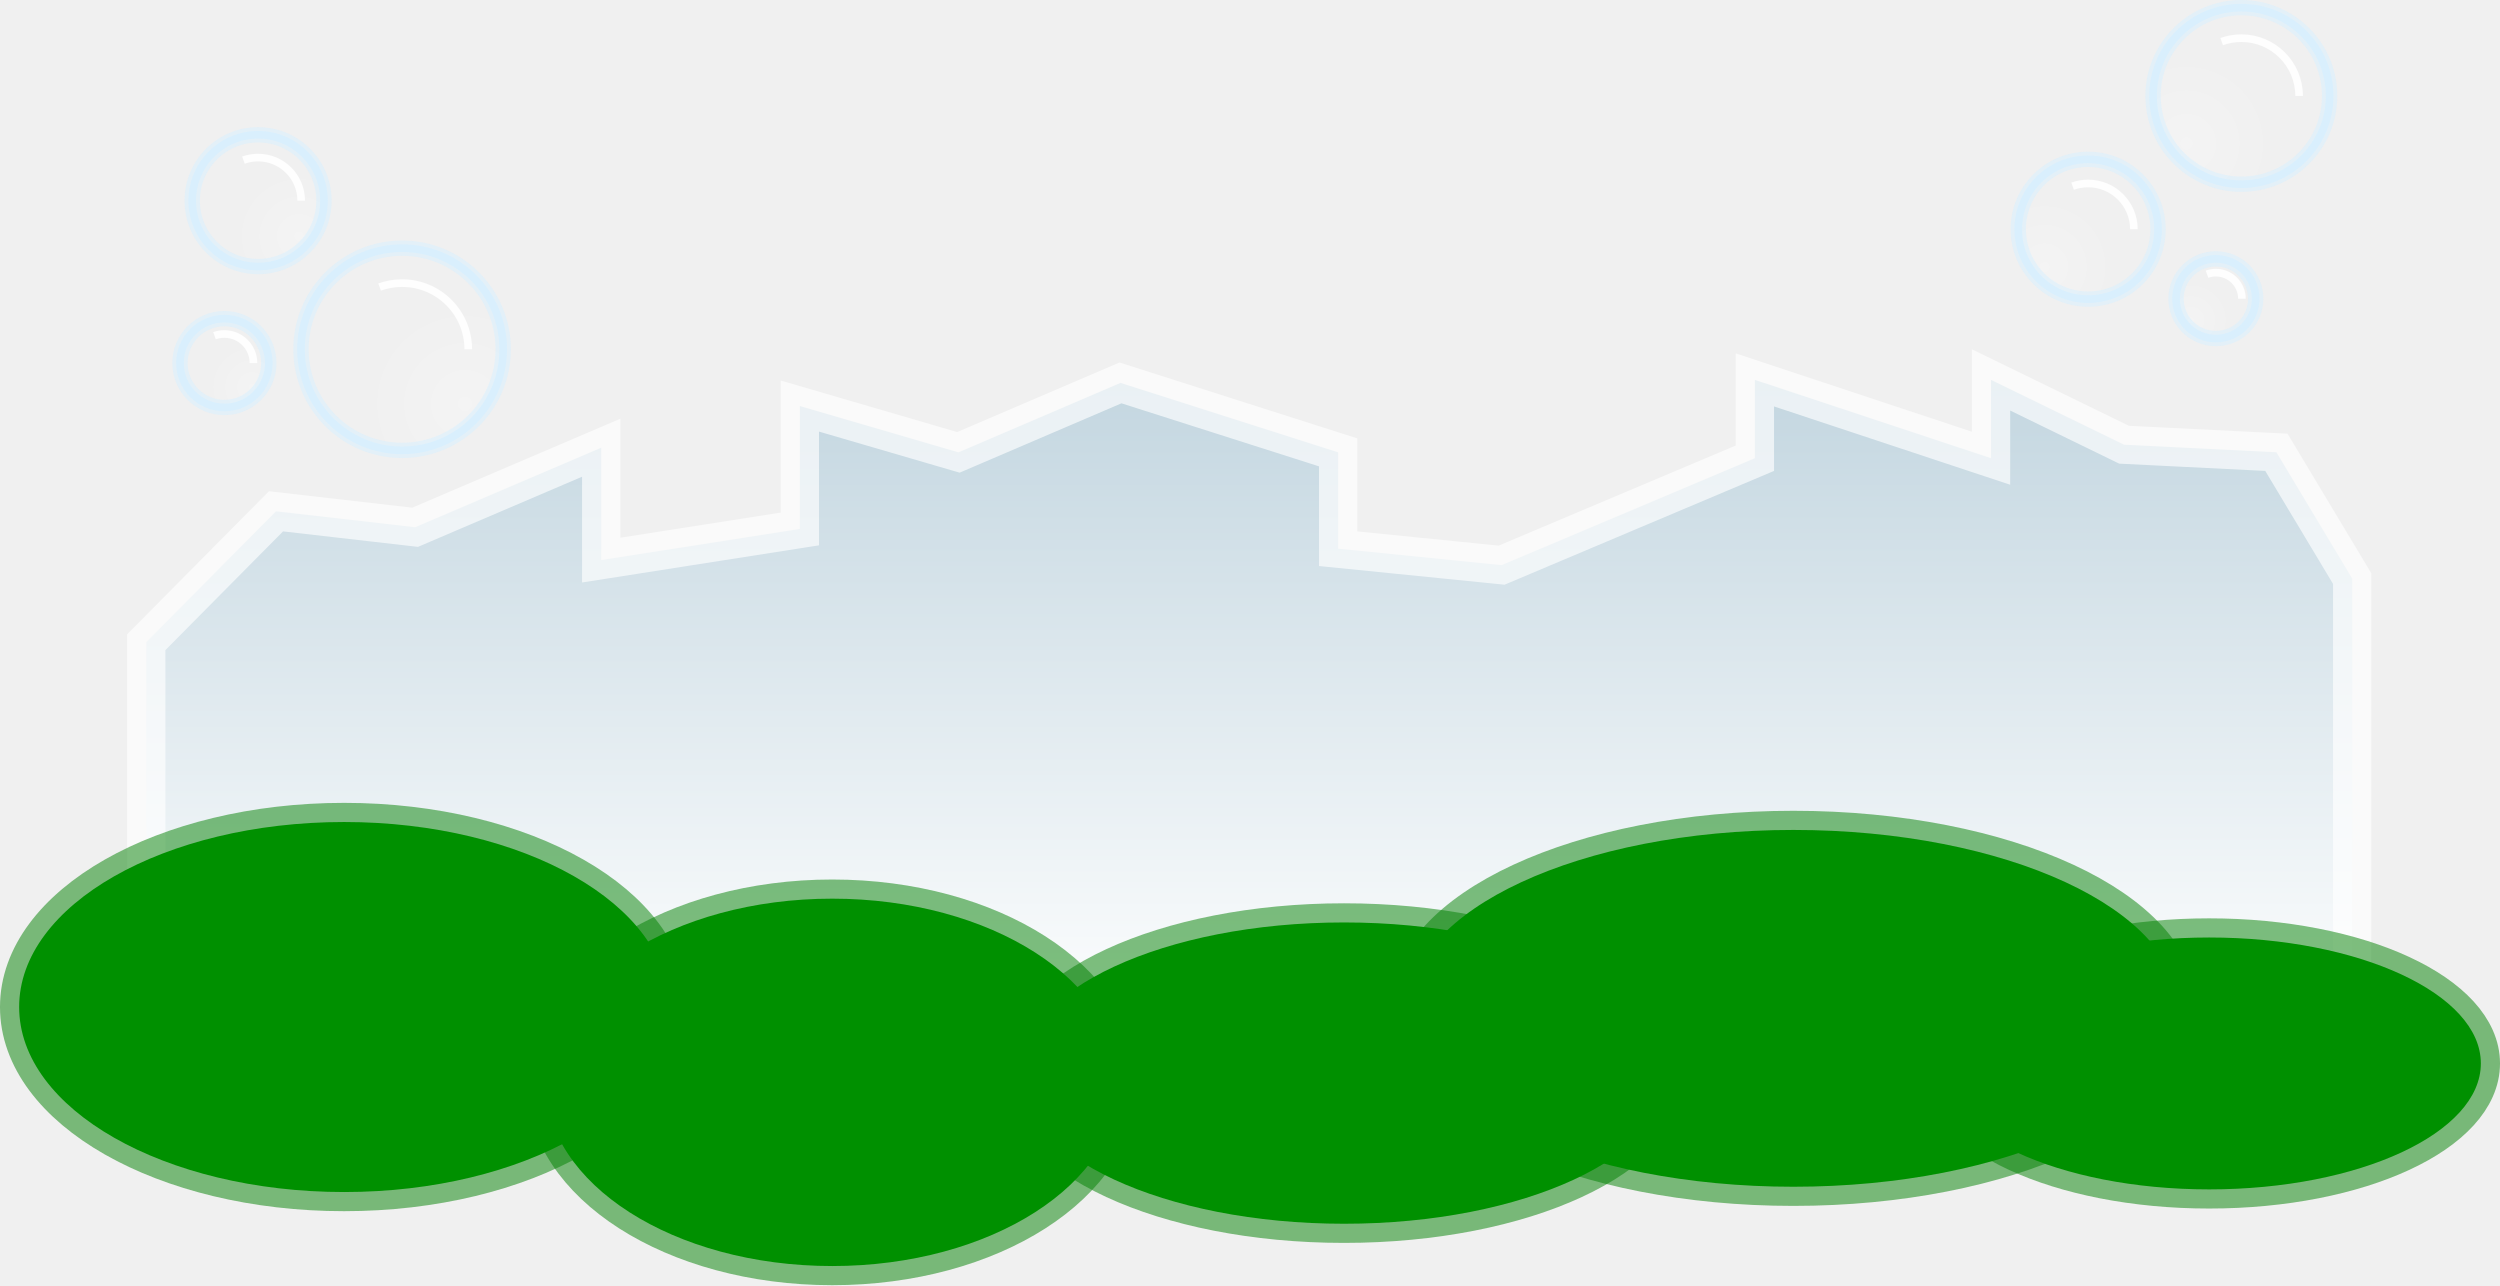
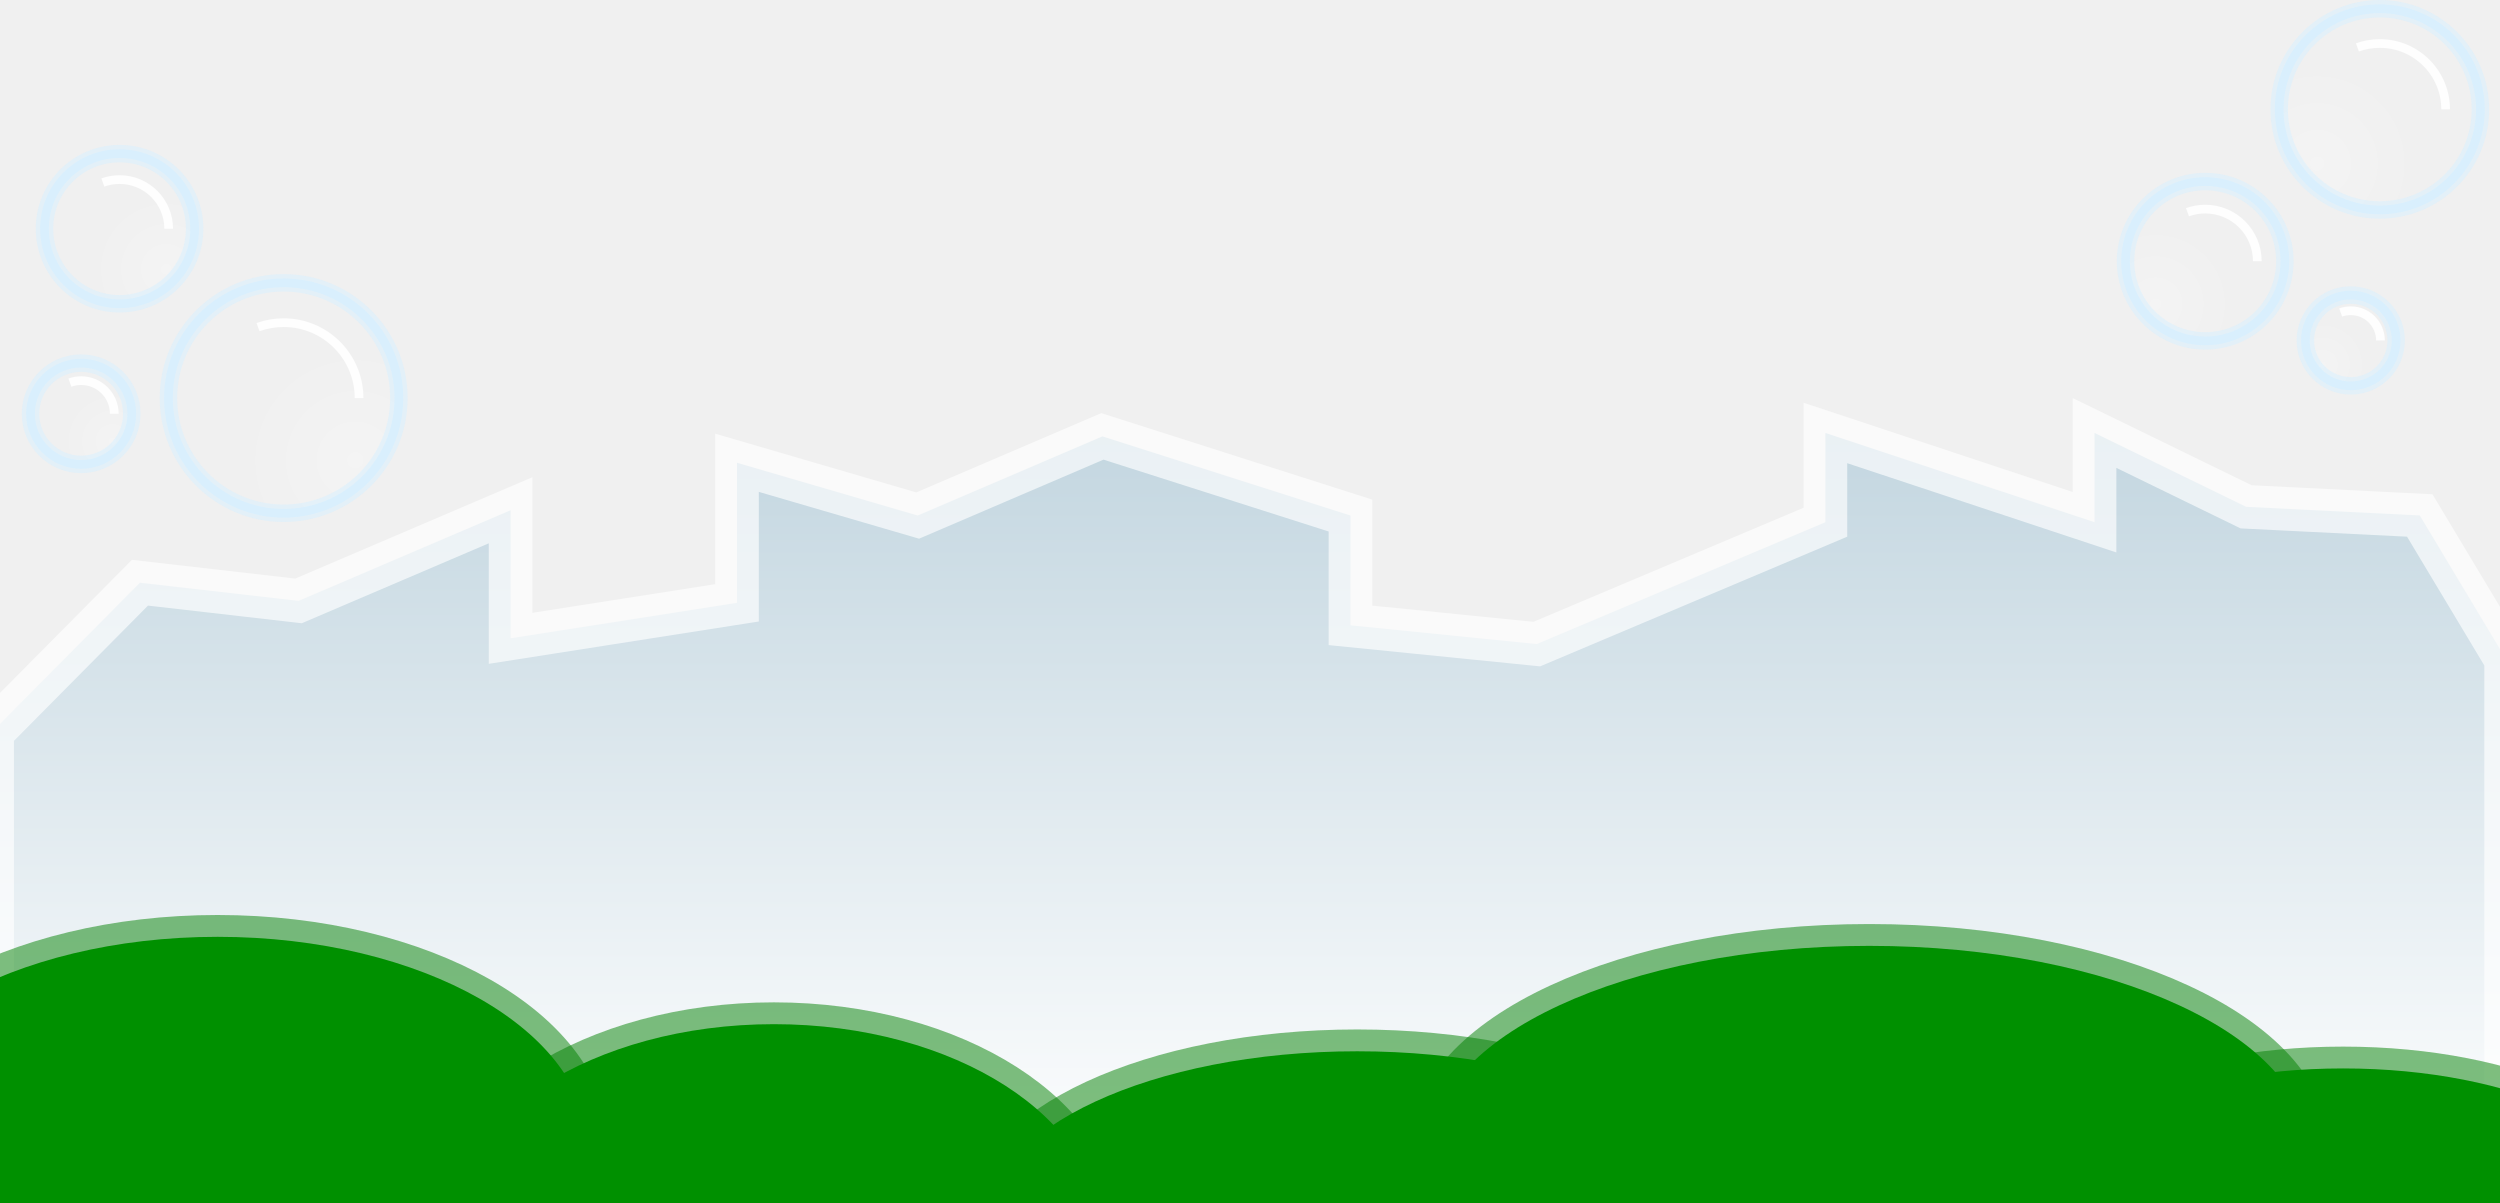
- <svg xmlns="http://www.w3.org/2000/svg" version="1.1" width="1631.96" height="838.95" viewBox="0,0,1631.96,838.95">
-   <defs>
+ <svg xmlns="http://www.w3.org/2000/svg" version="1.1" width="1431.96" height="688.95" viewBox="0 0 1431.96 688.95" id="svg50">
+   <defs id="defs14">
    <linearGradient x1="599.48" y1="239.5" x2="599.48" y2="671.427" gradientUnits="userSpaceOnUse" id="color-1">
-       <stop offset="0" stop-color="#c3d6e0" />
-       <stop offset="1" stop-color="#ffffff" />
+       <stop offset="0" stop-color="#c3d6e0" id="stop1" />
+       <stop offset="1" stop-color="#ffffff" id="stop2" />
    </linearGradient>
    <radialGradient cx="1214.31" cy="200.535" r="26" gradientUnits="userSpaceOnUse" id="color-2">
-       <stop offset="0" stop-color="#ffffff" stop-opacity="0.251" />
-       <stop offset="1" stop-color="#ffffff" stop-opacity="0" />
+       <stop offset="0" stop-color="#ffffff" stop-opacity="0.251" id="stop3" />
+       <stop offset="1" stop-color="#ffffff" stop-opacity="0" id="stop4" />
    </radialGradient>
    <radialGradient cx="1118.73" cy="165.758" r="45.628" gradientUnits="userSpaceOnUse" id="color-3">
-       <stop offset="0" stop-color="#ffffff" stop-opacity="0.251" />
-       <stop offset="1" stop-color="#ffffff" stop-opacity="0" />
+       <stop offset="0" stop-color="#ffffff" stop-opacity="0.251" id="stop5" />
+       <stop offset="1" stop-color="#ffffff" stop-opacity="0" id="stop6" />
    </radialGradient>
    <radialGradient cx="1211.27" cy="85.236" r="57.628" gradientUnits="userSpaceOnUse" id="color-4">
-       <stop offset="0" stop-color="#ffffff" stop-opacity="0.251" />
-       <stop offset="1" stop-color="#ffffff" stop-opacity="0" />
+       <stop offset="0" stop-color="#ffffff" stop-opacity="0.251" id="stop7" />
+       <stop offset="1" stop-color="#ffffff" stop-opacity="0" id="stop8" />
    </radialGradient>
    <radialGradient cx="87.525" cy="255.127" r="66" gradientUnits="userSpaceOnUse" id="color-5">
-       <stop offset="0" stop-color="#ffffff" stop-opacity="0.251" />
-       <stop offset="1" stop-color="#ffffff" stop-opacity="0" />
+       <stop offset="0" stop-color="#ffffff" stop-opacity="0.251" id="stop9" />
+       <stop offset="1" stop-color="#ffffff" stop-opacity="0" id="stop10" />
    </radialGradient>
    <radialGradient cx="-20.779" cy="145.712" r="43" gradientUnits="userSpaceOnUse" id="color-6">
-       <stop offset="0" stop-color="#ffffff" stop-opacity="0.251" />
-       <stop offset="1" stop-color="#ffffff" stop-opacity="0" />
+       <stop offset="0" stop-color="#ffffff" stop-opacity="0.251" id="stop11" />
+       <stop offset="1" stop-color="#ffffff" stop-opacity="0" id="stop12" />
    </radialGradient>
    <radialGradient cx="-51.485" cy="244.154" r="29" gradientUnits="userSpaceOnUse" id="color-7">
-       <stop offset="0" stop-color="#ffffff" stop-opacity="0.251" />
-       <stop offset="1" stop-color="#ffffff" stop-opacity="0" />
+       <stop offset="0" stop-color="#ffffff" stop-opacity="0.251" id="stop13" />
+       <stop offset="1" stop-color="#ffffff" stop-opacity="0" id="stop14" />
    </radialGradient>
  </defs>
-   <g transform="translate(216,8.5)">
-     <g stroke-miterlimit="10">
-       <path d="M-120.52,671.427v-260.713l84.688,-85.441l90.817,10.417l121.475,-51.927v73.356l129.677,-20.326v-80.225l103.499,30.226l105.792,-45.339l88.845,28.348l53.251,16.991v62.902l106.711,10.729l165.325,-69.804v-51.121l154.16,51.121v-51.121l86.82,42.3l99.46,4.948l49.48,82.461v302.218z" fill="url(#color-1)" stroke-opacity="0.651" stroke="#ffffff" stroke-width="25" />
-       <g>
-         <path d="M1204.48,186.5c0,-14.359 11.64,-26 26,-26c14.36,0 26,11.641 26,26c0,14.359 -11.64,26 -26,26c-14.36,0 -26,-11.641 -26,-26z" fill="url(#color-2)" stroke="none" stroke-width="1" />
-         <path d="M1204.48,186.5c0,-14.359 11.64,-26 26,-26c14.36,0 26,11.641 26,26c0,14.359 -11.64,26 -26,26c-14.36,0 -26,-11.641 -26,-26z" fill="none" stroke-opacity="0.502" stroke="#d6efff" stroke-width="10" />
-         <path d="M1224.69,170.498c1.81,-0.654 3.76,-1.01 5.79,-1.01c9.4,0 17.01,7.616 17.01,17.012" fill="none" stroke-opacity="0.902" stroke="#ffffff" stroke-width="5" />
-         <path d="M1204.48,186.5c0,-14.359 11.64,-26 26,-26c14.36,0 26,11.641 26,26c0,14.359 -11.64,26 -26,26c-14.36,0 -26,-11.641 -26,-26z" fill="none" stroke-opacity="0.749" stroke="#d6efff" stroke-width="5" />
+   <g transform="translate(116,8.5)" id="g50">
+     <g stroke-miterlimit="10" id="g49">
+       <path d="M -120.52,671.427 V 410.714 l 84.688,-85.441 90.817,10.417 121.475,-51.927 v 73.356 l 129.677,-20.326 v -80.225 l 103.499,30.226 105.792,-45.339 88.845,28.348 53.251,16.991 v 62.902 L 764.235,360.425 929.56,290.621 V 239.5 l 154.16,51.121 V 239.5 l 86.82,42.3 99.46,4.948 49.48,82.461 v 302.218 z" fill="url(#color-1)" stroke-opacity="0.651" stroke="#ffffff" stroke-width="25" id="path14" style="fill:url(#color-1)" />
+       <g id="g18">
+         <path d="m 1204.48,186.5 c 0,-14.359 11.64,-26 26,-26 14.36,0 26,11.641 26,26 0,14.359 -11.64,26 -26,26 -14.36,0 -26,-11.641 -26,-26 z" fill="url(#color-2)" stroke="none" stroke-width="1" id="path15" style="fill:url(#color-2)" />
+         <path d="m 1204.48,186.5 c 0,-14.359 11.64,-26 26,-26 14.36,0 26,11.641 26,26 0,14.359 -11.64,26 -26,26 -14.36,0 -26,-11.641 -26,-26 z" fill="none" stroke-opacity="0.502" stroke="#d6efff" stroke-width="10" id="path16" />
+         <path d="m 1224.69,170.498 c 1.81,-0.654 3.76,-1.01 5.79,-1.01 9.4,0 17.01,7.616 17.01,17.012" fill="none" stroke-opacity="0.902" stroke="#ffffff" stroke-width="5" id="path17" />
+         <path d="m 1204.48,186.5 c 0,-14.359 11.64,-26 26,-26 14.36,0 26,11.641 26,26 0,14.359 -11.64,26 -26,26 -14.36,0 -26,-11.641 -26,-26 z" fill="none" stroke-opacity="0.749" stroke="#d6efff" stroke-width="5" id="path18" />
      </g>
-       <g>
-         <path d="M1101.48,141.128c0,-25.2 20.43,-45.628 45.63,-45.628c25.2,0 45.63,20.428 45.63,45.628c0,25.2 -20.43,45.628 -45.63,45.628c-25.2,0 -45.63,-20.428 -45.63,-45.628z" fill="url(#color-3)" stroke="none" stroke-width="1" />
-         <path d="M1101.48,141.128c0,-25.2 20.43,-45.628 45.63,-45.628c25.2,0 45.63,20.428 45.63,45.628c0,25.2 -20.43,45.628 -45.63,45.628c-25.2,0 -45.63,-20.428 -45.63,-45.628z" fill="none" stroke-opacity="0.502" stroke="#d6efff" stroke-width="10" />
-         <path d="M1136.95,113.046c3.17,-1.148 6.59,-1.773 10.16,-1.773c16.49,0 29.85,13.366 29.85,29.855" fill="none" stroke-opacity="0.902" stroke="#ffffff" stroke-width="5" />
-         <path d="M1101.48,141.128c0,-25.2 20.43,-45.628 45.63,-45.628c25.2,0 45.63,20.428 45.63,45.628c0,25.2 -20.43,45.628 -45.63,45.628c-25.2,0 -45.63,-20.428 -45.63,-45.628z" fill="none" stroke-opacity="0.749" stroke="#d6efff" stroke-width="5" />
+       <g id="g22">
+         <path d="m 1101.48,141.128 c 0,-25.2 20.43,-45.628 45.63,-45.628 25.2,0 45.63,20.428 45.63,45.628 0,25.2 -20.43,45.628 -45.63,45.628 -25.2,0 -45.63,-20.428 -45.63,-45.628 z" fill="url(#color-3)" stroke="none" stroke-width="1" id="path19" style="fill:url(#color-3)" />
+         <path d="m 1101.48,141.128 c 0,-25.2 20.43,-45.628 45.63,-45.628 25.2,0 45.63,20.428 45.63,45.628 0,25.2 -20.43,45.628 -45.63,45.628 -25.2,0 -45.63,-20.428 -45.63,-45.628 z" fill="none" stroke-opacity="0.502" stroke="#d6efff" stroke-width="10" id="path20" />
+         <path d="m 1136.95,113.046 c 3.17,-1.148 6.59,-1.773 10.16,-1.773 16.49,0 29.85,13.366 29.85,29.855" fill="none" stroke-opacity="0.902" stroke="#ffffff" stroke-width="5" id="path21" />
+         <path d="m 1101.48,141.128 c 0,-25.2 20.43,-45.628 45.63,-45.628 25.2,0 45.63,20.428 45.63,45.628 0,25.2 -20.43,45.628 -45.63,45.628 -25.2,0 -45.63,-20.428 -45.63,-45.628 z" fill="none" stroke-opacity="0.749" stroke="#d6efff" stroke-width="5" id="path22" />
      </g>
-       <g>
-         <path d="M1189.48,54.128c0,-31.827 25.8,-57.628 57.63,-57.628c31.83,0 57.63,25.801 57.63,57.628c0,31.827 -25.8,57.628 -57.63,57.628c-31.83,0 -57.63,-25.801 -57.63,-57.628z" fill="url(#color-4)" stroke="none" stroke-width="1" />
-         <path d="M1189.48,54.128c0,-31.827 25.8,-57.628 57.63,-57.628c31.83,0 57.63,25.801 57.63,57.628c0,31.827 -25.8,57.628 -57.63,57.628c-31.83,0 -57.63,-25.801 -57.63,-57.628z" fill="none" stroke-opacity="0.502" stroke="#d6efff" stroke-width="10" />
-         <path d="M1234.28,18.66c4,-1.449 8.32,-2.24 12.83,-2.24c20.82,0 37.71,16.882 37.71,37.707" fill="none" stroke-opacity="0.902" stroke="#ffffff" stroke-width="5" />
-         <path d="M1189.48,54.128c0,-31.827 25.8,-57.628 57.63,-57.628c31.83,0 57.63,25.801 57.63,57.628c0,31.827 -25.8,57.628 -57.63,57.628c-31.83,0 -57.63,-25.801 -57.63,-57.628z" fill="none" stroke-opacity="0.749" stroke="#d6efff" stroke-width="5" />
+       <g id="g26">
+         <path d="m 1189.48,54.128 c 0,-31.827 25.8,-57.628 57.63,-57.628 31.83,0 57.63,25.801 57.63,57.628 0,31.827 -25.8,57.628 -57.63,57.628 -31.83,0 -57.63,-25.801 -57.63,-57.628 z" fill="url(#color-4)" stroke="none" stroke-width="1" id="path23" style="fill:url(#color-4)" />
+         <path d="m 1189.48,54.128 c 0,-31.827 25.8,-57.628 57.63,-57.628 31.83,0 57.63,25.801 57.63,57.628 0,31.827 -25.8,57.628 -57.63,57.628 -31.83,0 -57.63,-25.801 -57.63,-57.628 z" fill="none" stroke-opacity="0.502" stroke="#d6efff" stroke-width="10" id="path24" />
+         <path d="m 1234.28,18.66 c 4,-1.449 8.32,-2.24 12.83,-2.24 20.82,0 37.71,16.882 37.71,37.707" fill="none" stroke-opacity="0.902" stroke="#ffffff" stroke-width="5" id="path25" />
+         <path d="m 1189.48,54.128 c 0,-31.827 25.8,-57.628 57.63,-57.628 31.83,0 57.63,25.801 57.63,57.628 0,31.827 -25.8,57.628 -57.63,57.628 -31.83,0 -57.63,-25.801 -57.63,-57.628 z" fill="none" stroke-opacity="0.749" stroke="#d6efff" stroke-width="5" id="path26" />
      </g>
-       <g>
-         <g>
-           <path d="M46.48,285.5c-36.451,0 -66,-29.549 -66,-66c0,-36.451 29.549,-66 66,-66c36.451,0 66,29.549 66,66c0,36.451 -29.549,66 -66,66z" fill="url(#color-5)" stroke="none" stroke-width="1" />
-           <path d="M46.48,285.5c-36.451,0 -66,-29.549 -66,-66c0,-36.451 29.549,-66 66,-66c36.451,0 66,29.549 66,66c0,36.451 -29.549,66 -66,66z" fill="none" stroke-opacity="0.502" stroke="#d6efff" stroke-width="10" />
-           <path d="M31.784,178.88c4.587,-1.66 9.536,-2.565 14.696,-2.565c23.85,0 43.185,19.334 43.185,43.185" fill="none" stroke-opacity="0.902" stroke="#ffffff" stroke-width="5" />
-           <path d="M46.48,285.5c-36.451,0 -66,-29.549 -66,-66c0,-36.451 29.549,-66 66,-66c36.451,0 66,29.549 66,66c0,36.451 -29.549,66 -66,66z" fill="none" stroke-opacity="0.749" stroke="#d6efff" stroke-width="5" />
+       <g id="g39">
+         <g id="g30">
+           <path d="m 46.48,285.5 c -36.451,0 -66,-29.549 -66,-66 0,-36.451 29.549,-66 66,-66 36.451,0 66,29.549 66,66 0,36.451 -29.549,66 -66,66 z" fill="url(#color-5)" stroke="none" stroke-width="1" id="path27" style="fill:url(#color-5)" />
+           <path d="m 46.48,285.5 c -36.451,0 -66,-29.549 -66,-66 0,-36.451 29.549,-66 66,-66 36.451,0 66,29.549 66,66 0,36.451 -29.549,66 -66,66 z" fill="none" stroke-opacity="0.502" stroke="#d6efff" stroke-width="10" id="path28" />
+           <path d="m 31.784,178.88 c 4.587,-1.66 9.536,-2.565 14.696,-2.565 23.85,0 43.185,19.334 43.185,43.185" fill="none" stroke-opacity="0.902" stroke="#ffffff" stroke-width="5" id="path29" />
+           <path d="m 46.48,285.5 c -36.451,0 -66,-29.549 -66,-66 0,-36.451 29.549,-66 66,-66 36.451,0 66,29.549 66,66 0,36.451 -29.549,66 -66,66 z" fill="none" stroke-opacity="0.749" stroke="#d6efff" stroke-width="5" id="path30" />
        </g>
-         <g>
-           <path d="M-47.52,165.5c-23.748,0 -43,-19.252 -43,-43c0,-23.748 19.252,-43 43,-43c23.748,0 43,19.252 43,43c0,23.748 -19.252,43 -43,43z" fill="url(#color-6)" stroke="none" stroke-width="1" />
-           <path d="M-47.52,165.5c-23.748,0 -43,-19.252 -43,-43c0,-23.748 19.252,-43 43,-43c23.748,0 43,19.252 43,43c0,23.748 -19.252,43 -43,43z" fill="none" stroke-opacity="0.502" stroke="#d6efff" stroke-width="10" />
-           <path d="M-57.095,96.035c2.989,-1.081 6.213,-1.671 9.575,-1.671c15.539,0 28.136,12.597 28.136,28.136" fill="none" stroke-opacity="0.902" stroke="#ffffff" stroke-width="5" />
-           <path d="M-47.52,165.5c-23.748,0 -43,-19.252 -43,-43c0,-23.748 19.252,-43 43,-43c23.748,0 43,19.252 43,43c0,23.748 -19.252,43 -43,43z" fill="none" stroke-opacity="0.749" stroke="#d6efff" stroke-width="5" />
+         <g id="g34">
+           <path d="m -47.52,165.5 c -23.748,0 -43,-19.252 -43,-43 0,-23.748 19.252,-43 43,-43 23.748,0 43,19.252 43,43 0,23.748 -19.252,43 -43,43 z" fill="url(#color-6)" stroke="none" stroke-width="1" id="path31" style="fill:url(#color-6)" />
+           <path d="m -47.52,165.5 c -23.748,0 -43,-19.252 -43,-43 0,-23.748 19.252,-43 43,-43 23.748,0 43,19.252 43,43 0,23.748 -19.252,43 -43,43 z" fill="none" stroke-opacity="0.502" stroke="#d6efff" stroke-width="10" id="path32" />
+           <path d="m -57.095,96.035 c 2.989,-1.081 6.213,-1.671 9.575,-1.671 15.539,0 28.136,12.597 28.136,28.136" fill="none" stroke-opacity="0.902" stroke="#ffffff" stroke-width="5" id="path33" />
+           <path d="m -47.52,165.5 c -23.748,0 -43,-19.252 -43,-43 0,-23.748 19.252,-43 43,-43 23.748,0 43,19.252 43,43 0,23.748 -19.252,43 -43,43 z" fill="none" stroke-opacity="0.749" stroke="#d6efff" stroke-width="5" id="path34" />
        </g>
-         <g>
-           <path d="M-69.52,257.5c-16.016,0 -29,-12.984 -29,-29c0,-16.016 12.984,-29 29,-29c16.016,0 29,12.984 29,29c0,16.016 -12.984,29 -29,29z" fill="url(#color-7)" stroke="none" stroke-width="1" />
-           <path d="M-69.52,257.5c-16.016,0 -29,-12.984 -29,-29c0,-16.016 12.984,-29 29,-29c16.016,0 29,12.984 29,29c0,16.016 -12.984,29 -29,29z" fill="none" stroke-opacity="0.502" stroke="#d6efff" stroke-width="10" />
-           <path d="M-75.977,210.652c2.015,-0.73 4.19,-1.127 6.457,-1.127c10.48,0 18.975,8.495 18.975,18.975" fill="none" stroke-opacity="0.902" stroke="#ffffff" stroke-width="5" />
-           <path d="M-69.52,257.5c-16.016,0 -29,-12.984 -29,-29c0,-16.016 12.984,-29 29,-29c16.016,0 29,12.984 29,29c0,16.016 -12.984,29 -29,29z" fill="none" stroke-opacity="0.749" stroke="#d6efff" stroke-width="5" />
+         <g id="g38">
+           <path d="m -69.52,257.5 c -16.016,0 -29,-12.984 -29,-29 0,-16.016 12.984,-29 29,-29 16.016,0 29,12.984 29,29 0,16.016 -12.984,29 -29,29 z" fill="url(#color-7)" stroke="none" stroke-width="1" id="path35" style="fill:url(#color-7)" />
+           <path d="m -69.52,257.5 c -16.016,0 -29,-12.984 -29,-29 0,-16.016 12.984,-29 29,-29 16.016,0 29,12.984 29,29 0,16.016 -12.984,29 -29,29 z" fill="none" stroke-opacity="0.502" stroke="#d6efff" stroke-width="10" id="path36" />
+           <path d="m -75.977,210.652 c 2.015,-0.73 4.19,-1.127 6.457,-1.127 10.48,0 18.975,8.495 18.975,18.975" fill="none" stroke-opacity="0.902" stroke="#ffffff" stroke-width="5" id="path37" />
+           <path d="m -69.52,257.5 c -16.016,0 -29,-12.984 -29,-29 0,-16.016 12.984,-29 29,-29 16.016,0 29,12.984 29,29 0,16.016 -12.984,29 -29,29 z" fill="none" stroke-opacity="0.749" stroke="#d6efff" stroke-width="5" id="path38" />
        </g>
      </g>
-       <g fill="none" stroke-opacity="0.502" stroke="#007f00" stroke-width="25">
-         <path d="M8.643,769.641c-117.163,0 -212.143,-54.072 -212.143,-120.772c0,-66.701 94.98,-120.773 212.143,-120.773c117.163,0 212.143,54.072 212.143,120.773c0,66.7 -94.98,120.772 -212.143,120.772z" />
-         <path d="M327.286,817.95c-103.407,0 -187.235,-53.685 -187.235,-119.91c0,-66.224 83.828,-119.91 187.235,-119.91c103.408,0 187.236,53.686 187.236,119.91c0,66.225 -83.828,119.91 -187.236,119.91z" />
-         <path d="M661.39,790.345c-117.164,0 -212.143,-44.03 -212.143,-98.343c0,-54.314 94.979,-98.344 212.143,-98.344c117.163,0 212.14,44.03 212.14,98.344c0,54.313 -94.977,98.343 -212.14,98.343z" />
-         <path d="M954.7,766.19c-138.75,0 -251.225,-52.14 -251.225,-116.459c0,-64.318 112.475,-116.459 251.225,-116.459c138.74,0 251.22,52.141 251.22,116.459c0,64.319 -112.48,116.459 -251.22,116.459z" />
-         <path d="M1226.1,767.916c-97.95,0 -177.36,-36.811 -177.36,-82.218c0,-45.408 79.41,-82.219 177.36,-82.219c97.95,0 177.36,36.811 177.36,82.219c0,45.407 -79.41,82.218 -177.36,82.218z" />
+       <g fill="none" stroke-opacity="0.502" stroke="#007f00" stroke-width="25" id="g43">
+         <path d="m 8.643,769.641 c -117.163,0 -212.143,-54.072 -212.143,-120.772 0,-66.701 94.98,-120.773 212.143,-120.773 117.163,0 212.143,54.072 212.143,120.773 0,66.7 -94.98,120.772 -212.143,120.772 z" id="path39" />
+         <path d="m 327.286,817.95 c -103.407,0 -187.235,-53.685 -187.235,-119.91 0,-66.224 83.828,-119.91 187.235,-119.91 103.408,0 187.236,53.686 187.236,119.91 0,66.225 -83.828,119.91 -187.236,119.91 z" id="path40" />
+         <path d="m 661.39,790.345 c -117.164,0 -212.143,-44.03 -212.143,-98.343 0,-54.314 94.979,-98.344 212.143,-98.344 117.163,0 212.14,44.03 212.14,98.344 0,54.313 -94.977,98.343 -212.14,98.343 z" id="path41" />
+         <path d="m 954.7,766.19 c -138.75,0 -251.225,-52.14 -251.225,-116.459 0,-64.318 112.475,-116.459 251.225,-116.459 138.74,0 251.22,52.141 251.22,116.459 0,64.319 -112.48,116.459 -251.22,116.459 z" id="path42" />
+         <path d="m 1226.1,767.916 c -97.95,0 -177.36,-36.811 -177.36,-82.218 0,-45.408 79.41,-82.219 177.36,-82.219 97.95,0 177.36,36.811 177.36,82.219 0,45.407 -79.41,82.218 -177.36,82.218 z" id="path43" />
      </g>
-       <g fill="#009000" stroke="none" stroke-width="1">
-         <path d="M8.643,769.641c-117.163,0 -212.143,-54.072 -212.143,-120.772c0,-66.701 94.98,-120.773 212.143,-120.773c117.163,0 212.143,54.072 212.143,120.773c0,66.7 -94.98,120.772 -212.143,120.772z" />
-         <path d="M327.286,817.95c-103.407,0 -187.235,-53.685 -187.235,-119.91c0,-66.224 83.828,-119.91 187.235,-119.91c103.408,0 187.236,53.686 187.236,119.91c0,66.225 -83.828,119.91 -187.236,119.91z" />
-         <path d="M661.39,790.345c-117.164,0 -212.143,-44.03 -212.143,-98.343c0,-54.314 94.979,-98.344 212.143,-98.344c117.163,0 212.14,44.03 212.14,98.344c0,54.313 -94.977,98.343 -212.14,98.343z" />
-         <path d="M954.7,766.19c-138.75,0 -251.225,-52.14 -251.225,-116.459c0,-64.318 112.475,-116.459 251.225,-116.459c138.74,0 251.22,52.141 251.22,116.459c0,64.319 -112.48,116.459 -251.22,116.459z" />
-         <path d="M1226.1,767.916c-97.95,0 -177.36,-36.811 -177.36,-82.218c0,-45.408 79.41,-82.219 177.36,-82.219c97.95,0 177.36,36.811 177.36,82.219c0,45.407 -79.41,82.218 -177.36,82.218z" />
+       <g fill="#009000" stroke="none" stroke-width="1" id="g48">
+         <path d="m 8.643,769.641 c -117.163,0 -212.143,-54.072 -212.143,-120.772 0,-66.701 94.98,-120.773 212.143,-120.773 117.163,0 212.143,54.072 212.143,120.773 0,66.7 -94.98,120.772 -212.143,120.772 z" id="path44" />
+         <path d="m 327.286,817.95 c -103.407,0 -187.235,-53.685 -187.235,-119.91 0,-66.224 83.828,-119.91 187.235,-119.91 103.408,0 187.236,53.686 187.236,119.91 0,66.225 -83.828,119.91 -187.236,119.91 z" id="path45" />
+         <path d="m 661.39,790.345 c -117.164,0 -212.143,-44.03 -212.143,-98.343 0,-54.314 94.979,-98.344 212.143,-98.344 117.163,0 212.14,44.03 212.14,98.344 0,54.313 -94.977,98.343 -212.14,98.343 z" id="path46" />
+         <path d="m 954.7,766.19 c -138.75,0 -251.225,-52.14 -251.225,-116.459 0,-64.318 112.475,-116.459 251.225,-116.459 138.74,0 251.22,52.141 251.22,116.459 0,64.319 -112.48,116.459 -251.22,116.459 z" id="path47" />
+         <path d="m 1226.1,767.916 c -97.95,0 -177.36,-36.811 -177.36,-82.218 0,-45.408 79.41,-82.219 177.36,-82.219 97.95,0 177.36,36.811 177.36,82.219 0,45.407 -79.41,82.218 -177.36,82.218 z" id="path48" />
      </g>
    </g>
  </g>
</svg>
